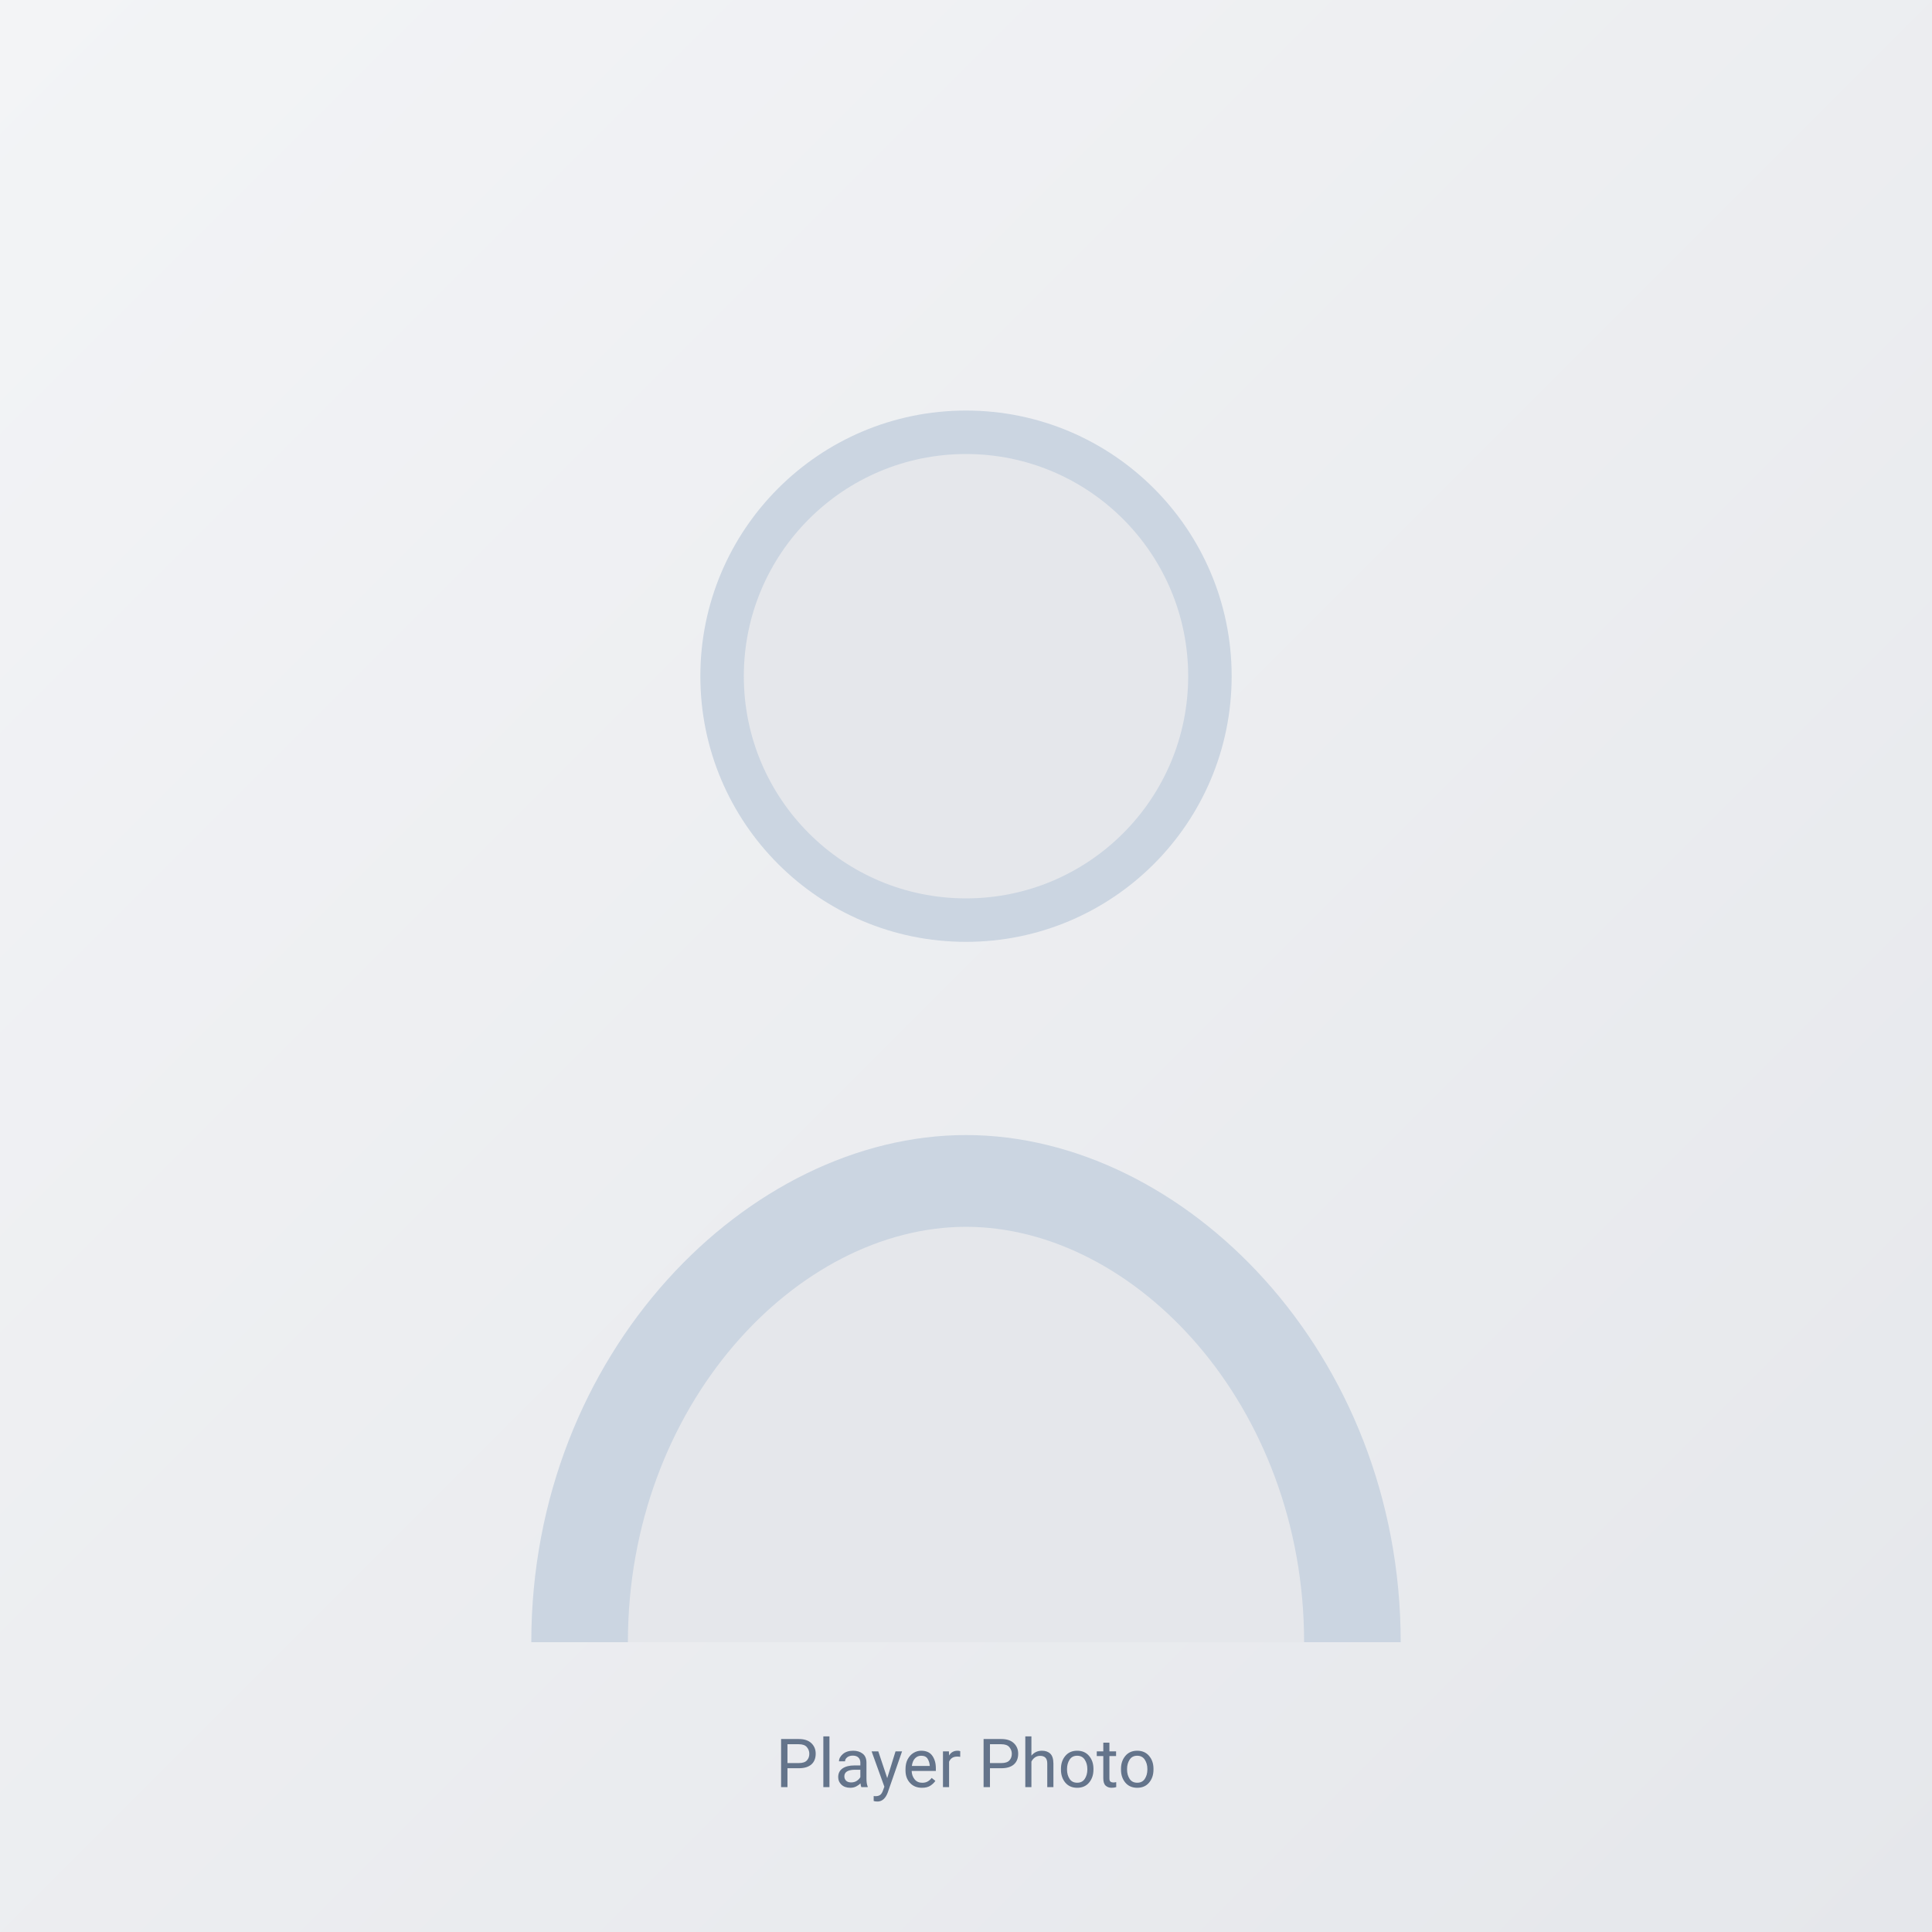
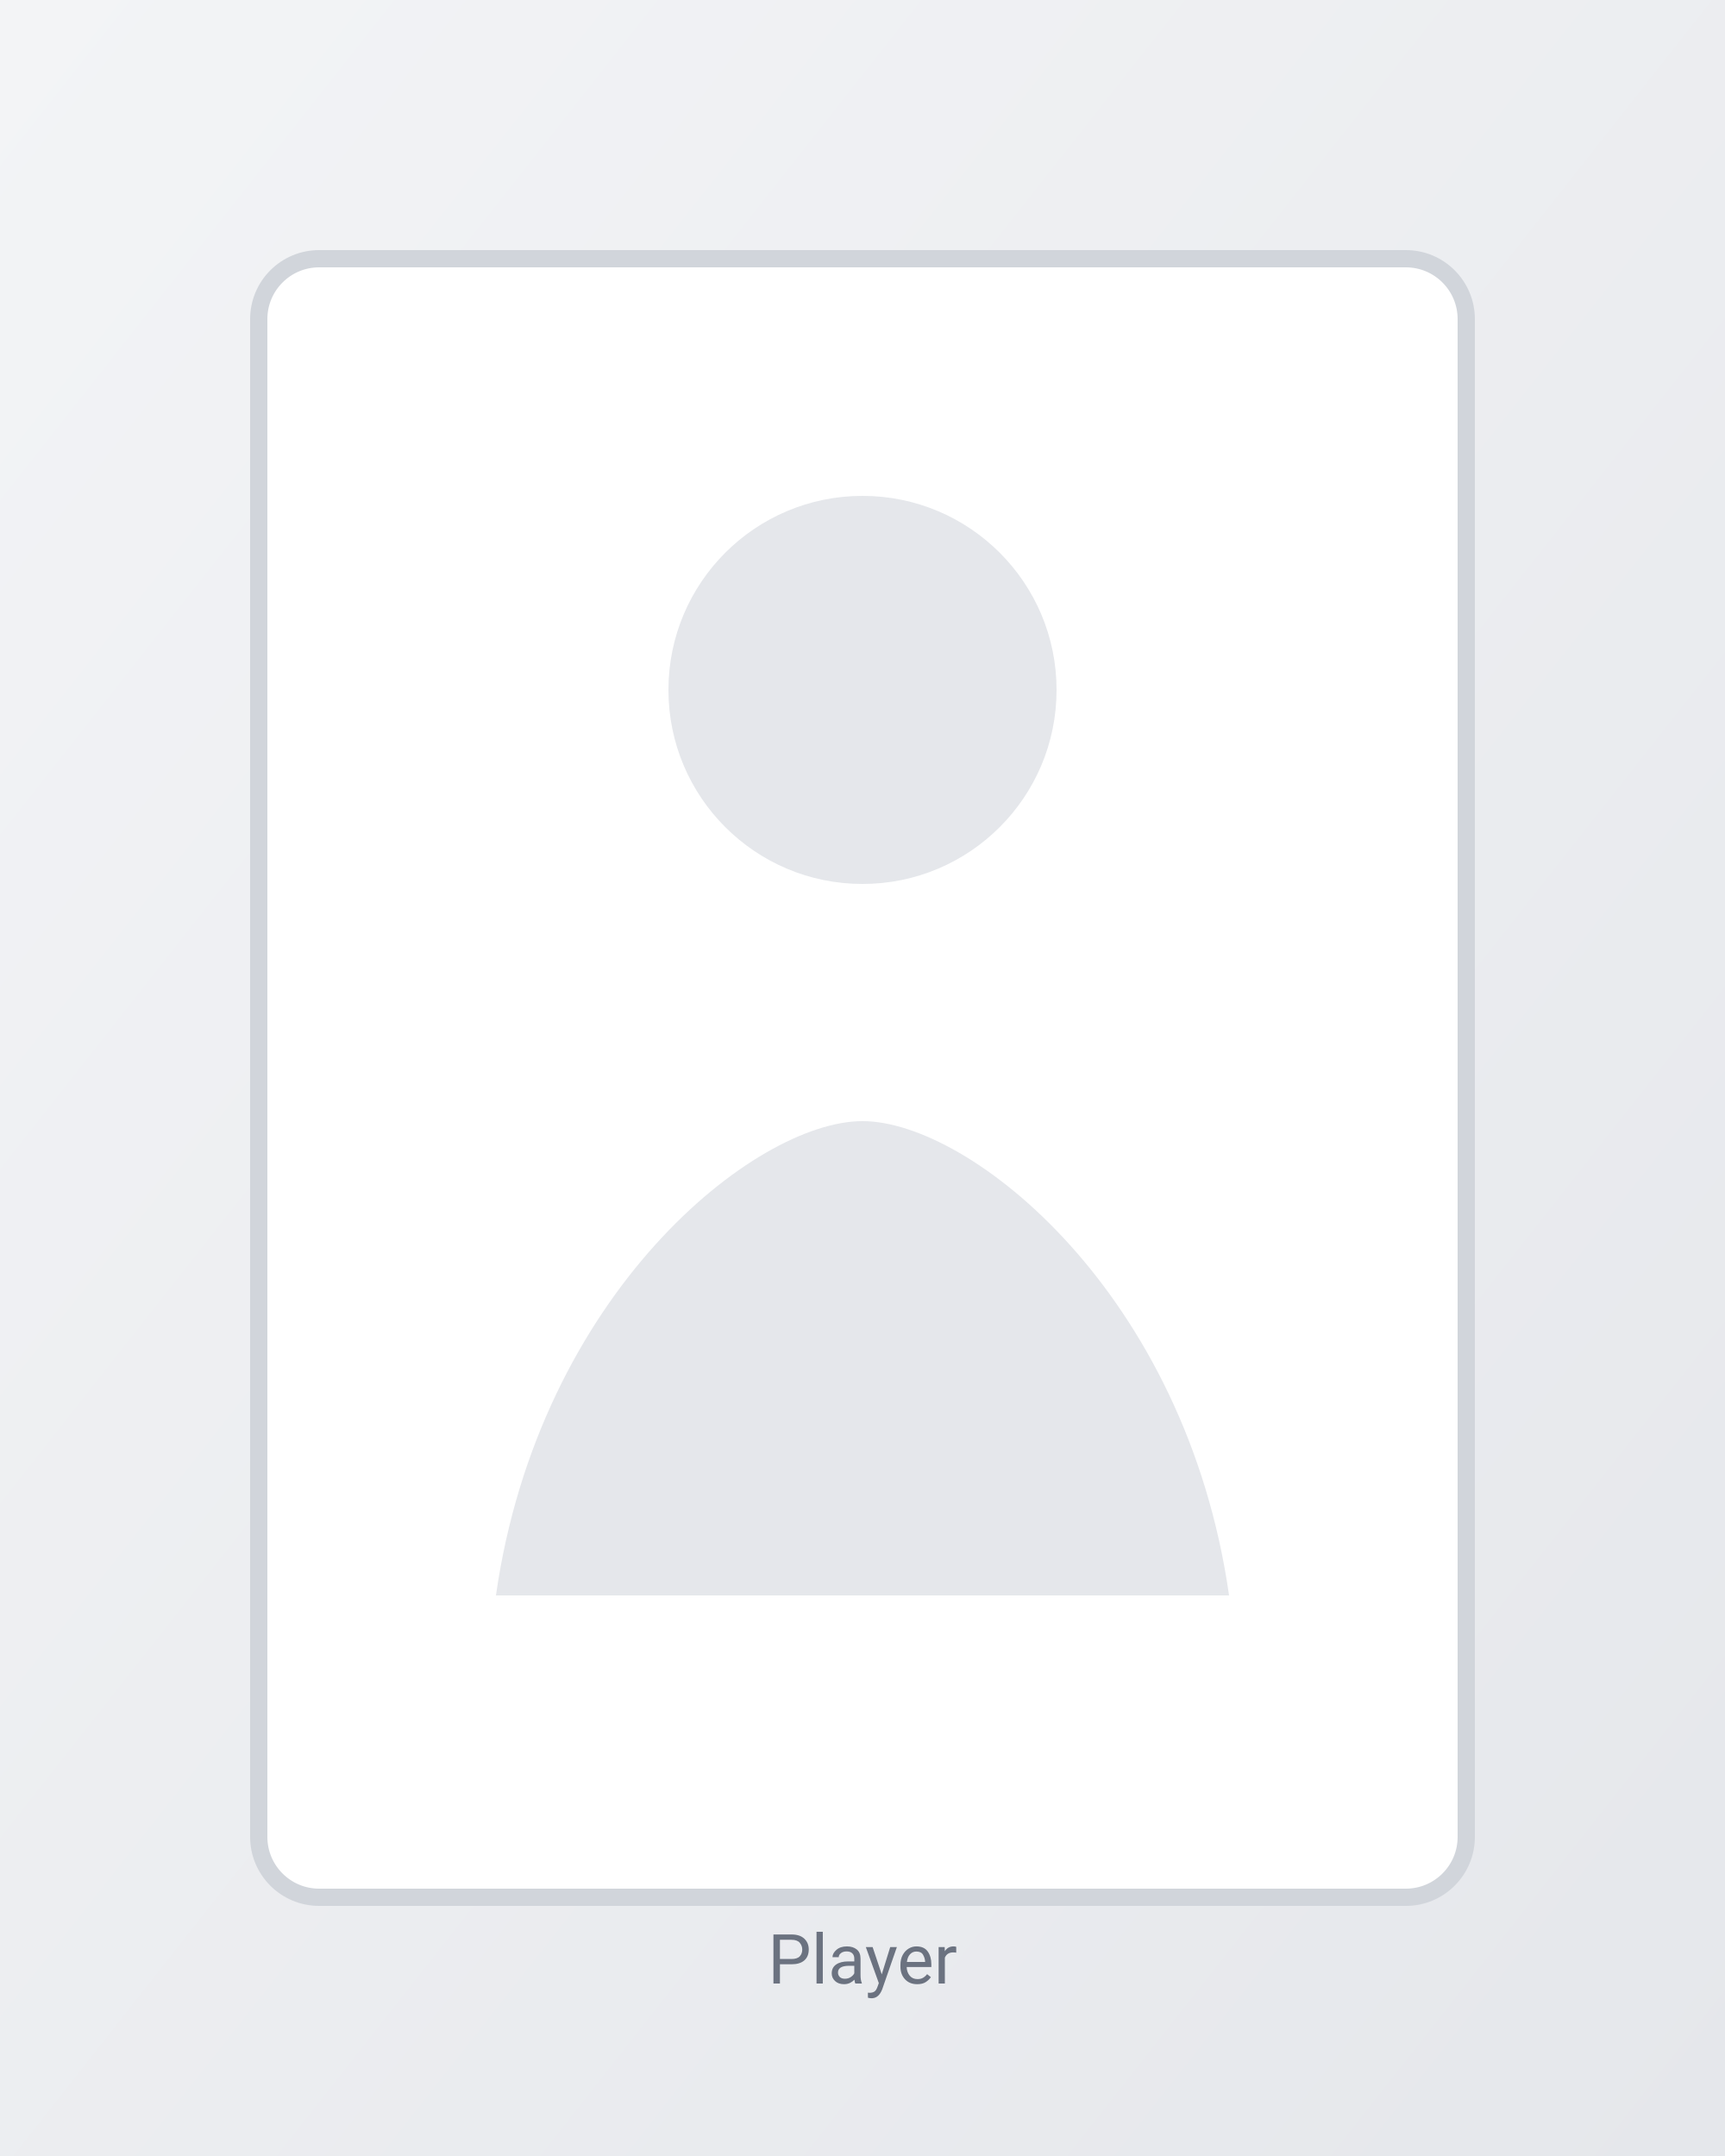
- <svg xmlns="http://www.w3.org/2000/svg" viewBox="0 0 800 800">
+ <svg xmlns="http://www.w3.org/2000/svg" width="800" height="1000" viewBox="0 0 800 1000">
  <defs>
    <linearGradient id="bg" x1="0" y1="0" x2="1" y2="1">
      <stop offset="0" stop-color="#f3f4f6" />
      <stop offset="1" stop-color="#e5e7eb" />
    </linearGradient>
  </defs>
-   <rect width="800" height="800" fill="url(#bg)" />
-   <circle cx="400" cy="280" r="110" fill="#cbd5e1" />
-   <path d="M220 680c0-120 90-210 180-210s180 90 180 210" fill="#cbd5e1" />
-   <circle cx="400" cy="280" r="92" fill="#e5e7eb" />
-   <path d="M260 680c0-98 70-172 140-172s140 74 140 172" fill="#e5e7eb" />
-   <text x="400" y="740" text-anchor="middle" font-family="system-ui, -apple-system, Segoe UI, Roboto, Arial" font-size="28" fill="#64748b">
-     Player Photo
+   <rect width="800" height="1000" fill="url(#bg)" />
+   <rect x="120" y="120" width="560" height="760" rx="28" fill="#ffffff" stroke="#d1d5db" stroke-width="8" />
+   <circle cx="400" cy="320" r="90" fill="#e5e7eb" />
+   <path d="M230 740c20-140 120-220 170-220s150 80 170 220" fill="#e5e7eb" />
+   <text x="400" y="920" text-anchor="middle" font-family="system-ui, -apple-system, Segoe UI, Roboto, Arial" font-size="32" fill="#6b7280">
+     Player
  </text>
</svg>
